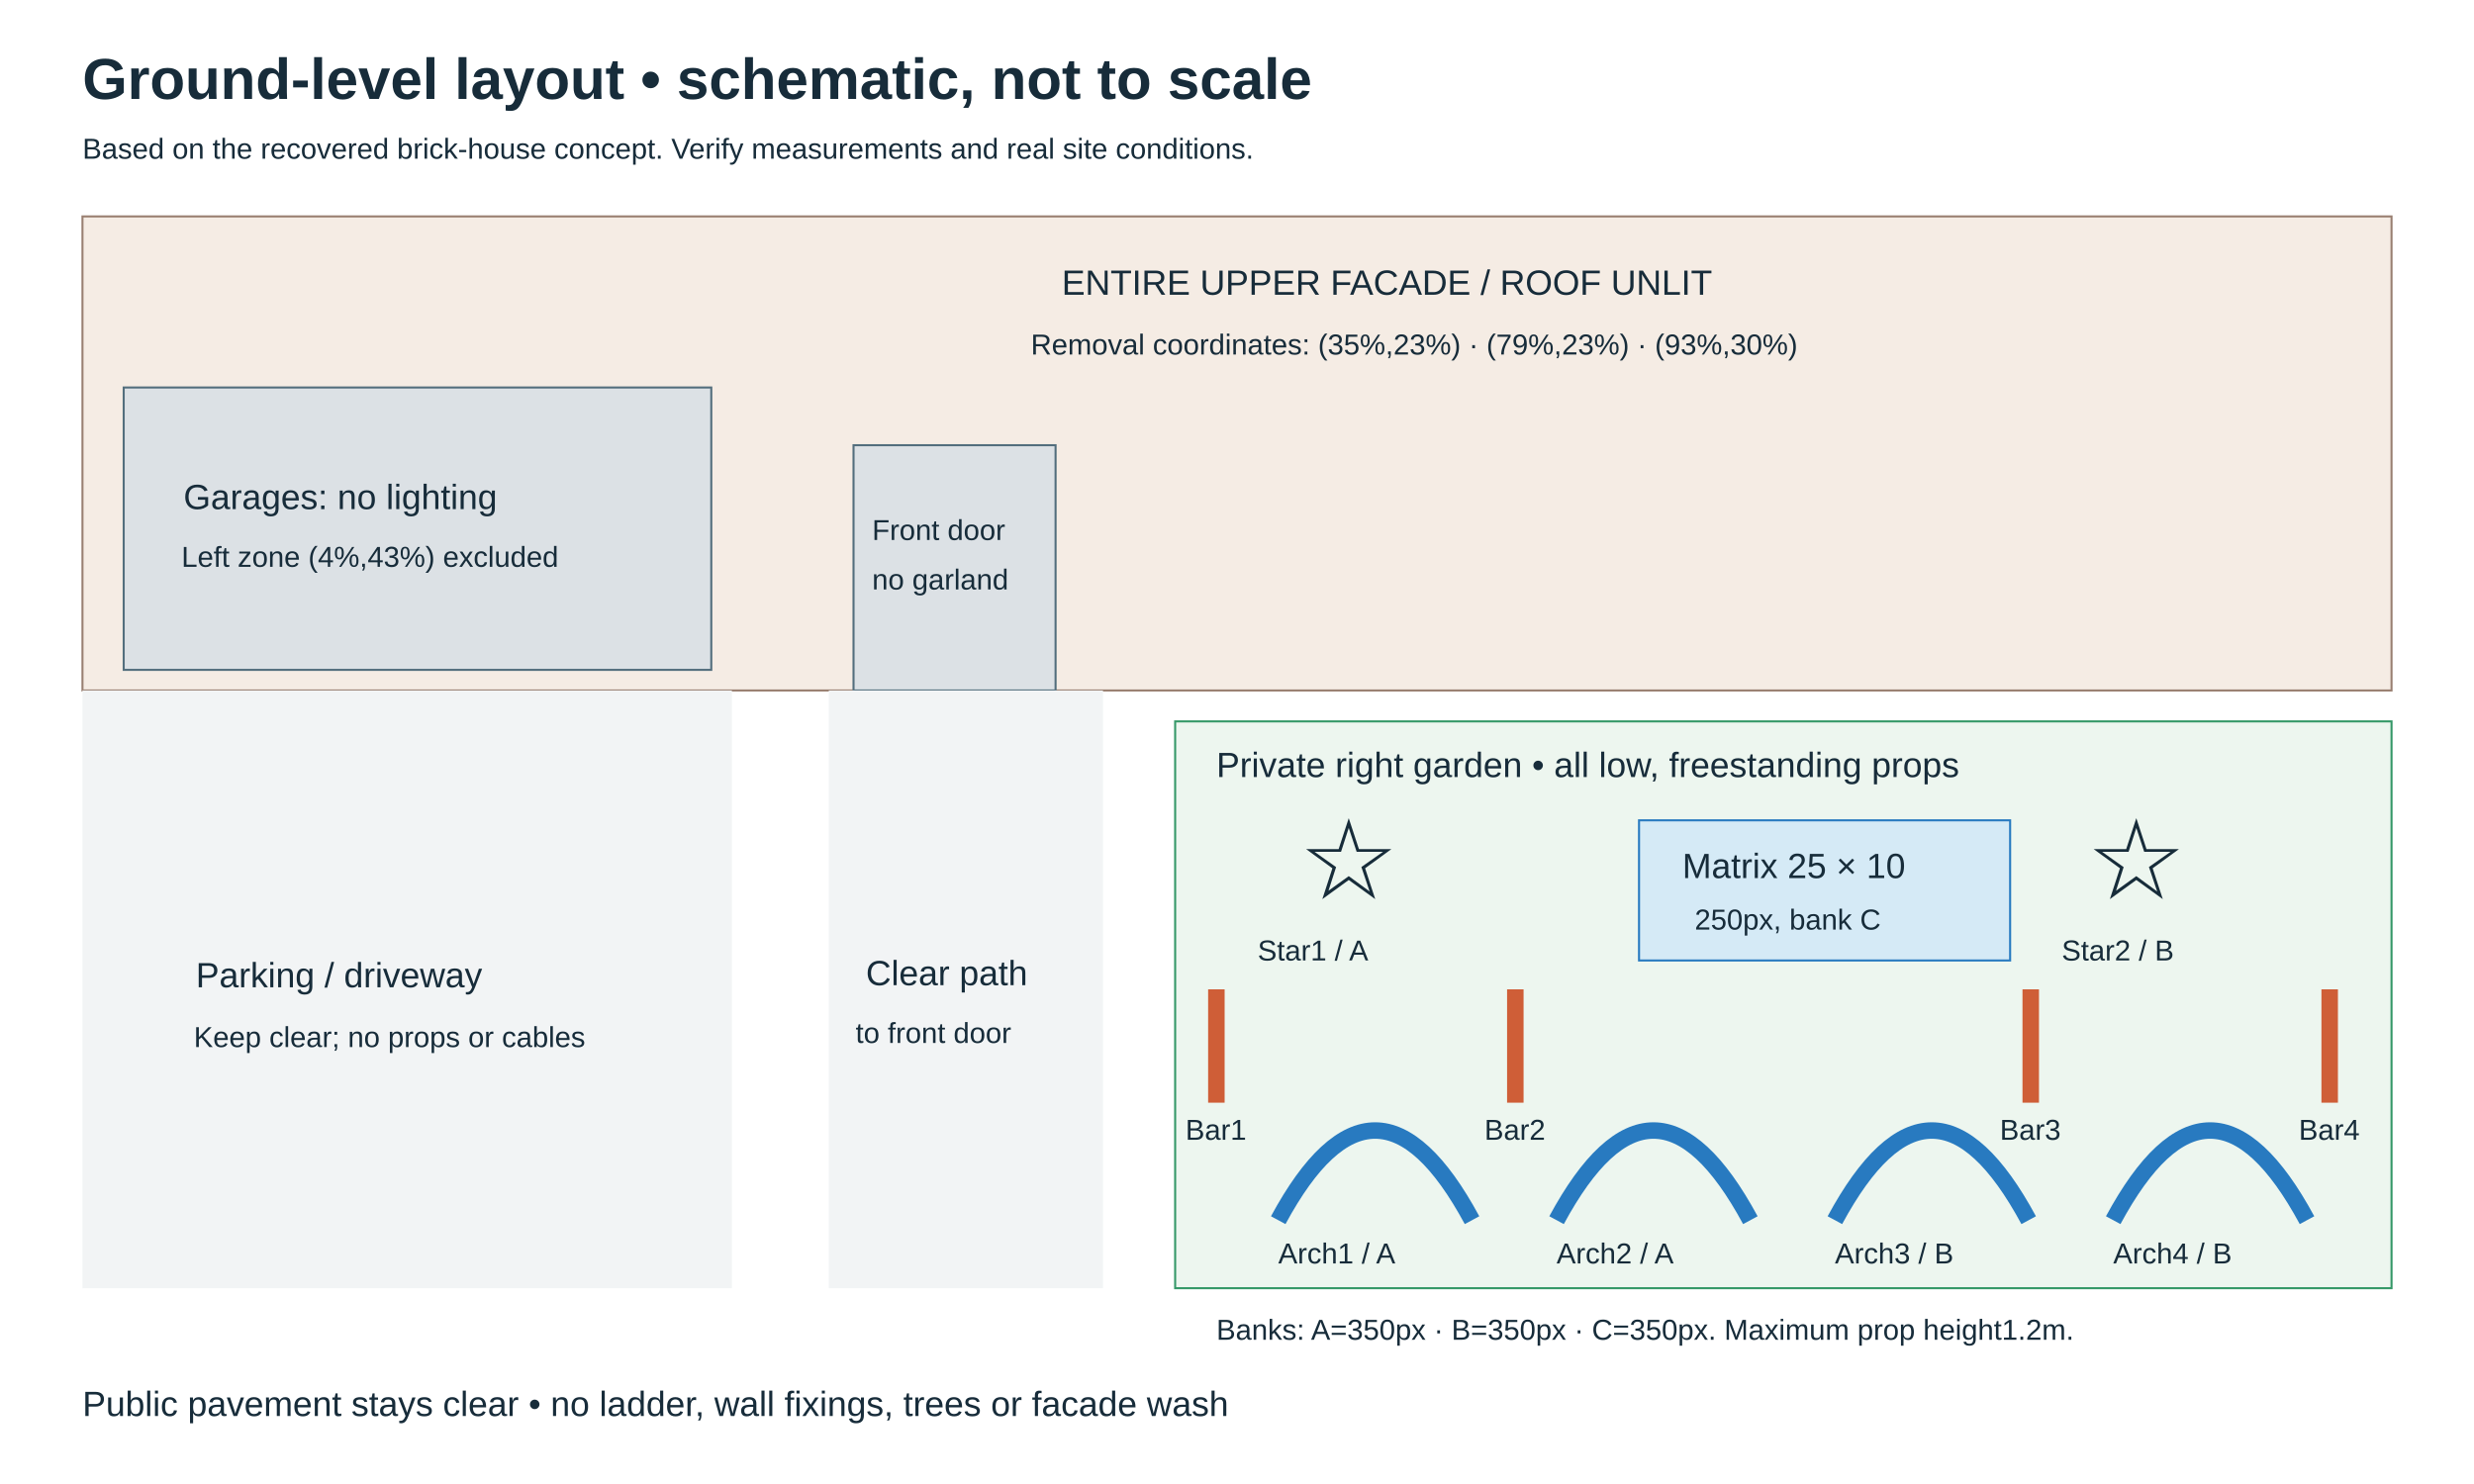
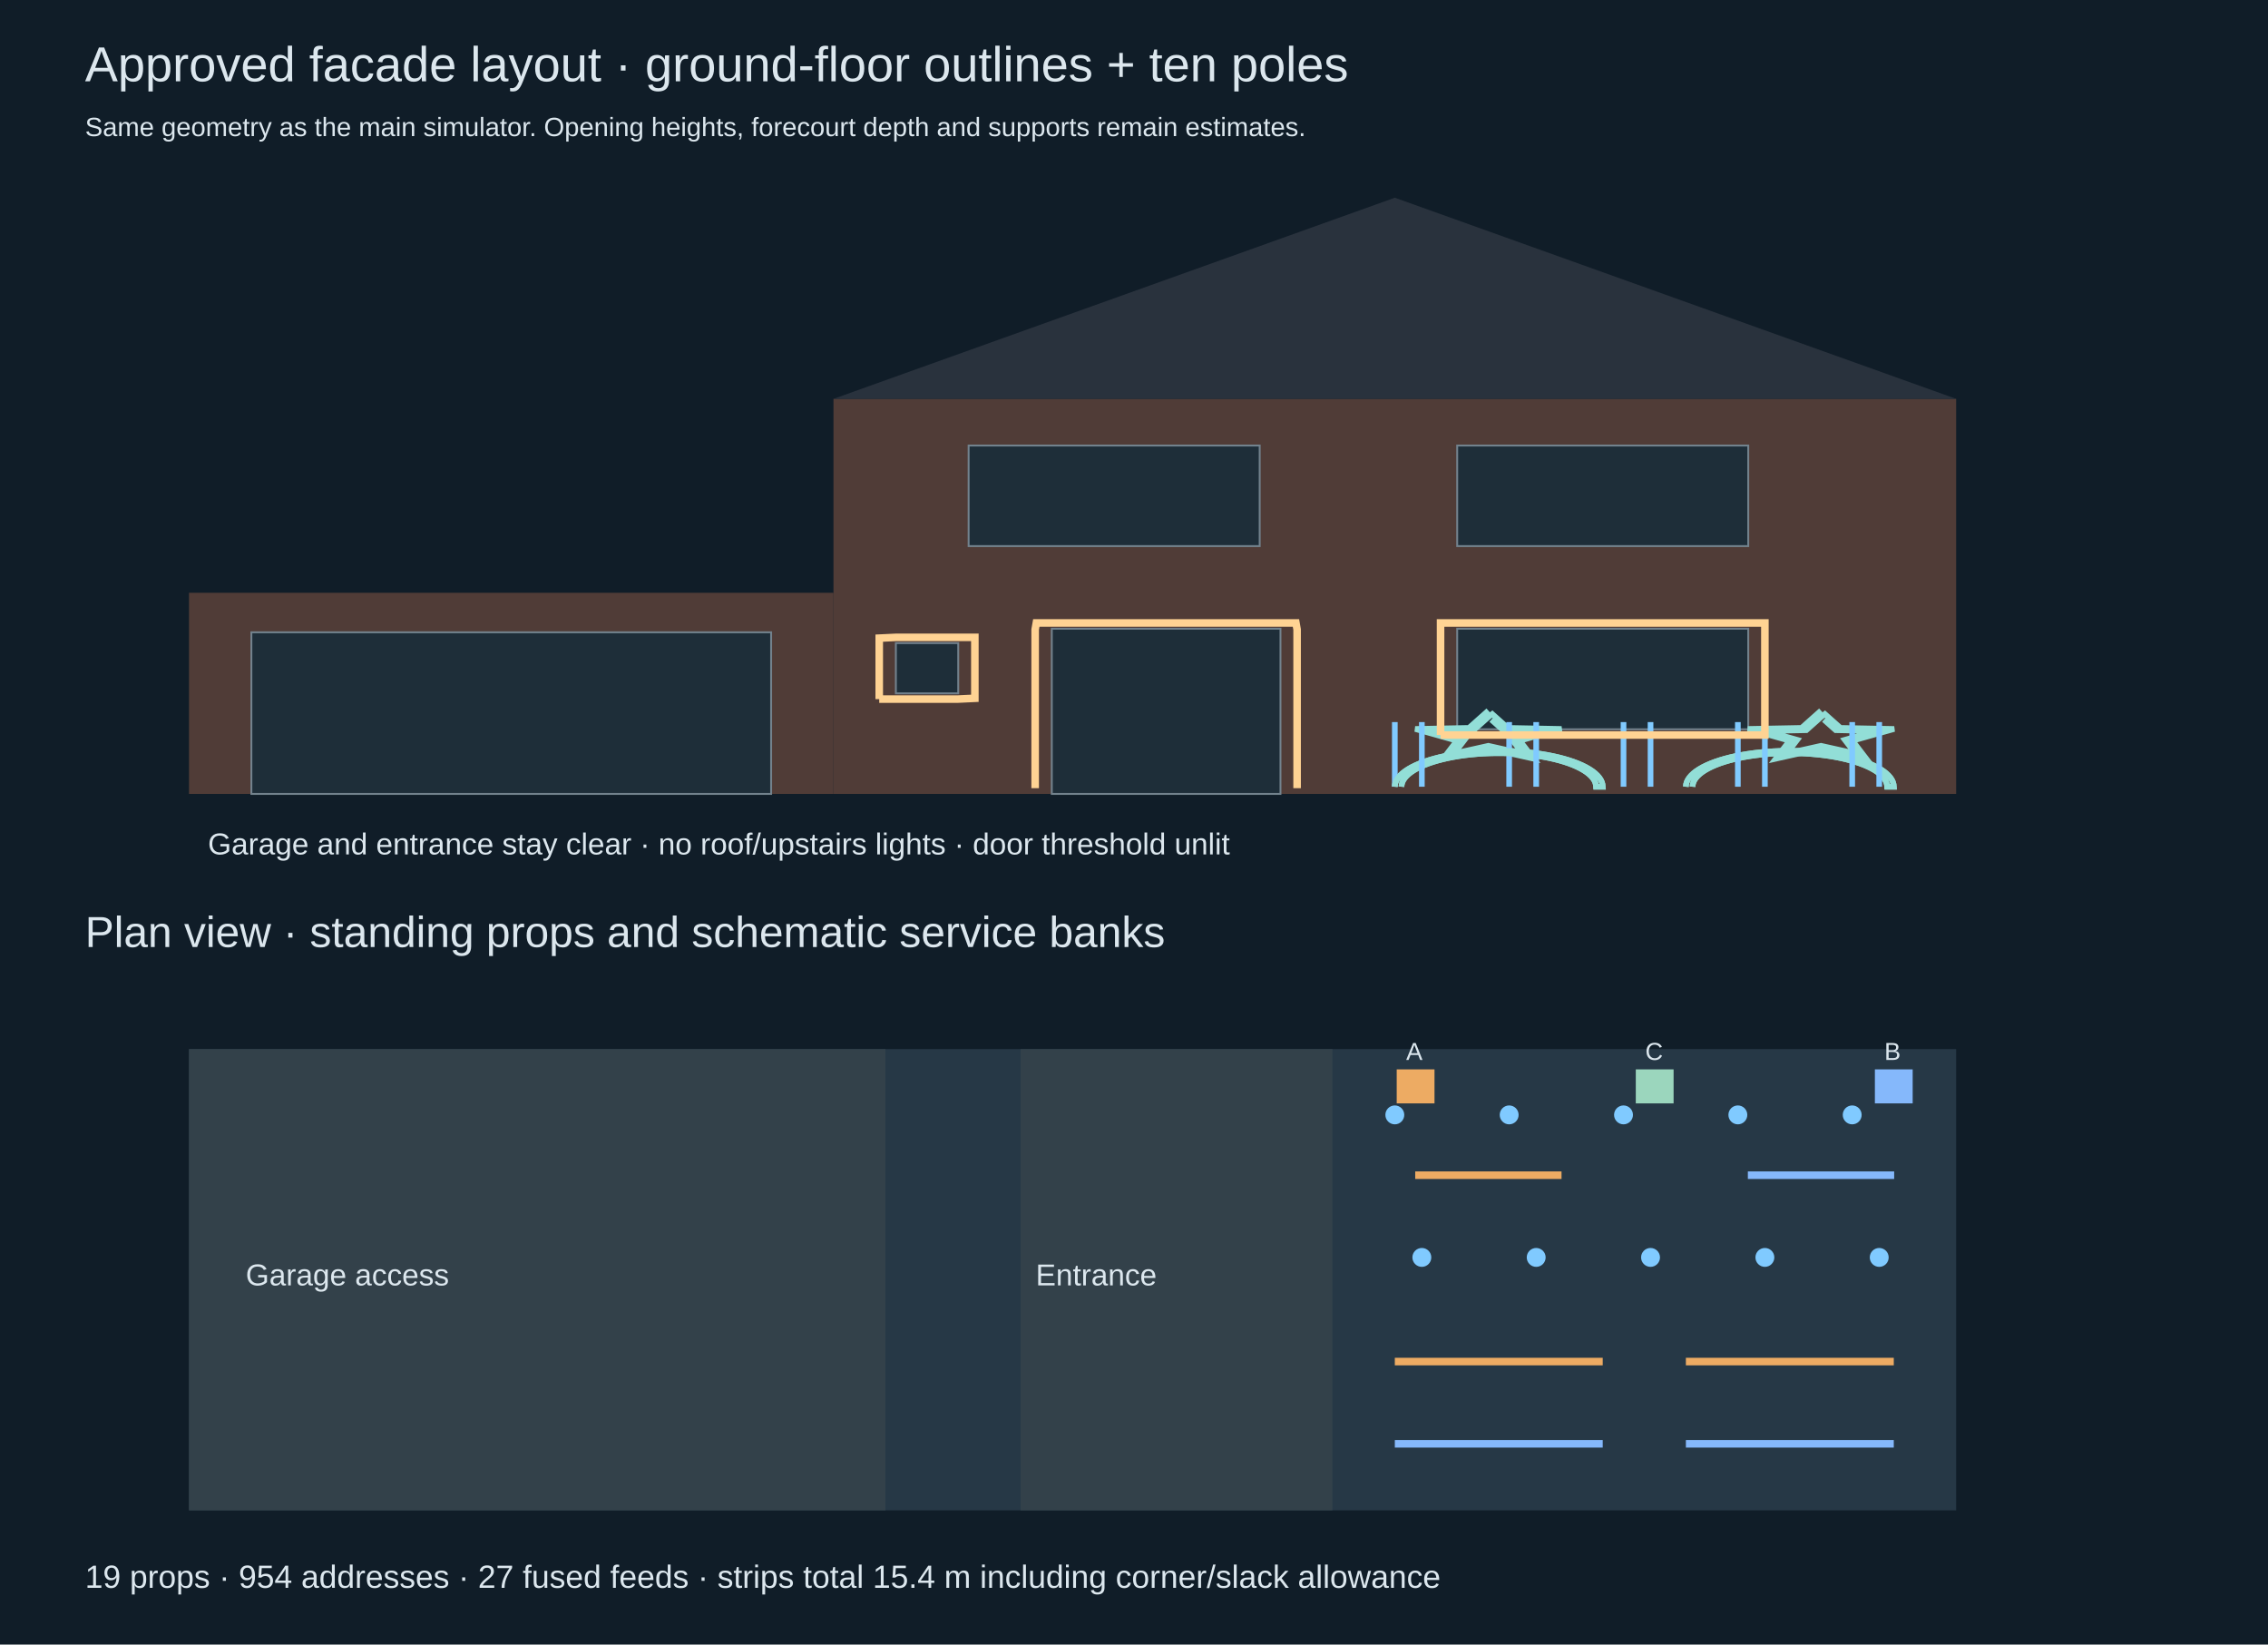
- <svg xmlns="http://www.w3.org/2000/svg" width="1200" height="720" viewBox="0 0 1200 720">
-   <style>text{font-family:Arial,sans-serif;fill:#172c3a} .title{font-size:28px;font-weight:bold} .label{font-size:17px} .small{font-size:14px} .box{fill:#f0f5f7;stroke:#536e7d;stroke-width:2} .dc{stroke:#d45435;stroke-width:3;fill:none} .net{stroke:#287ac0;stroke-width:3;fill:none} .ground{stroke:#359868;stroke-width:3;fill:none}</style>
-   <rect width="1200" height="720" fill="white" />
-   <text x="40" y="48" class="title">Ground-level layout • schematic, not to scale</text>
-   <text x="40" y="77" class="small">Based on the recovered brick-house concept. Verify measurements and real site conditions.</text>
-   <rect x="40" y="105" width="1120" height="230" fill="#f5ece4" stroke="#997f71" />
-   <text x="515" y="143" class="label">ENTIRE UPPER FACADE / ROOF UNLIT</text>
-   <text x="500" y="172" class="small">Removal coordinates: (35%,23%) · (79%,23%) · (93%,30%)</text>
-   <rect x="60" y="188" width="285" height="137" fill="#dce1e5" stroke="#536e7d" />
-   <text x="89" y="247" class="label">Garages: no lighting</text>
-   <text x="88" y="275" class="small">Left zone (4%,43%) excluded</text>
-   <rect x="414" y="216" width="98" height="119" fill="#dce1e5" stroke="#536e7d" />
-   <text x="423" y="262" class="small">Front door</text>
-   <text x="423" y="286" class="small">no garland</text>
-   <rect x="40" y="335" width="315" height="290" fill="#f2f4f5" />
-   <text x="95" y="479" class="label">Parking / driveway</text>
-   <text x="94" y="508" class="small">Keep clear; no props or cables</text>
-   <rect x="402" y="335" width="133" height="290" fill="#f2f4f5" />
-   <text x="420" y="478" class="label">Clear path</text>
-   <text x="415" y="506" class="small">to front door</text>
-   <rect x="570" y="350" width="590" height="275" fill="#edf6ef" stroke="#359868" />
-   <text x="590" y="377" class="label">Private right garden • all low, freestanding props</text>
-   <rect x="795" y="398" width="180" height="68" fill="#d5eaf6" stroke="#287ac0" />
-   <text x="816" y="426" class="label">Matrix 25 × 10</text>
-   <text x="822" y="451" class="small">250px, bank C</text>
-   <text x="630" y="436" font-size="54" fill="#dc9c24">☆</text>
-   <text x="1012" y="436" font-size="54" fill="#dc9c24">☆</text>
-   <text x="610" y="466" class="small">Star1 / A</text>
-   <text x="1000" y="466" class="small">Star2 / B</text>
-   <path d="M620 592 Q667 505 714 592" fill="none" stroke="#287ac0" stroke-width="8" />
-   <text x="620" y="613" class="small">Arch1 / A</text>
-   <path d="M755 592 Q802 505 849 592" fill="none" stroke="#287ac0" stroke-width="8" />
-   <text x="755" y="613" class="small">Arch2 / A</text>
-   <path d="M890 592 Q937 505 984 592" fill="none" stroke="#287ac0" stroke-width="8" />
-   <text x="890" y="613" class="small">Arch3 / B</text>
-   <path d="M1025 592 Q1072 505 1119 592" fill="none" stroke="#287ac0" stroke-width="8" />
-   <text x="1025" y="613" class="small">Arch4 / B</text>
-   <path d="M590 535 L590 480" stroke="#cf5e37" stroke-width="8" />
-   <text x="575" y="553" class="small">Bar1</text>
-   <path d="M735 535 L735 480" stroke="#cf5e37" stroke-width="8" />
-   <text x="720" y="553" class="small">Bar2</text>
-   <path d="M985 535 L985 480" stroke="#cf5e37" stroke-width="8" />
-   <text x="970" y="553" class="small">Bar3</text>
-   <path d="M1130 535 L1130 480" stroke="#cf5e37" stroke-width="8" />
-   <text x="1115" y="553" class="small">Bar4</text>
-   <text x="590" y="650" class="small">Banks: A=350px · B=350px · C=350px. Maximum prop height1.2m.</text>
-   <text x="40" y="687" class="label">Public pavement stays clear • no ladder, wall fixings, trees or facade wash</text>
+ <svg xmlns="http://www.w3.org/2000/svg" width="1200" height="870" viewBox="0 0 1200 870">
+   <style>text{font-family:Arial,sans-serif;fill:#dce7ee} .box{fill:#172a38;stroke:#668092;stroke-width:1.5}</style>
+   <rect width="1200" height="870" fill="#101d28" />
+   <text x="45" y="43" font-size="26">Approved facade layout · ground-floor outlines + ten poles</text>
+   <text x="45" y="72" font-size="14">Same geometry as the main simulator. Opening heights, forecourt depth and supports remain estimates.</text>
+   <rect x="100" y="313.6" width="341" height="106.4" fill="#503c37" />
+   <rect x="441" y="211" width="594" height="209" fill="#503c37" />
+   <path d="M441 211 L738 104.6 L1035 211" fill="#29323d" />
+   <rect x="133" y="334.5" width="275" height="85.5" fill="#1e2e39" stroke="#72828d" />
+   <rect x="556.5" y="332.6" width="121" height="87.4" fill="#1e2e39" stroke="#72828d" />
+   <rect x="512.5" y="235.7" width="154" height="53.2" fill="#1e2e39" stroke="#72828d" />
+   <rect x="771" y="235.7" width="154" height="53.2" fill="#1e2e39" stroke="#72828d" />
+   <rect x="771" y="332.6" width="154" height="53.2" fill="#1e2e39" stroke="#72828d" />
+   <rect x="474" y="340.2" width="33" height="26.6" fill="#1e2e39" stroke="#72828d" />
+   <polyline points="738,416.2 738.113,414.983 738.452,413.77 739.014,412.568 739.799,411.381 740.802,410.213 742.02,409.07 743.447,407.956 745.077,406.876 746.905,405.835 748.922,404.836 751.12,403.884 753.491,402.982 756.023,402.135 758.708,401.345 761.534,400.617 764.488,399.952 767.56,399.355 770.737,398.826 774.005,398.369 777.351,397.985 780.761,397.676 784.222,397.444 787.719,397.288 791.237,397.21 794.763,397.21 798.281,397.288 801.778,397.444 805.239,397.676 808.649,397.985 811.995,398.369 815.263,398.826 818.44,399.355 821.512,399.952 824.466,400.617 827.292,401.345 829.977,402.135 832.509,402.982 834.88,403.884 837.078,404.836 839.095,405.835 840.923,406.876 842.553,407.956 843.98,409.07 845.198,410.213 846.201,411.381 846.986,412.568 847.548,413.77 847.887,414.983 848,416.2 844.48,416.2 844.374,415.061 844.057,413.926 843.531,412.8 842.796,411.689 841.857,410.596 840.718,409.526 839.382,408.484 837.855,407.473 836.145,406.498 834.257,405.563 832.199,404.672 829.981,403.828 827.61,403.035 825.097,402.296 822.453,401.614 819.687,400.992 816.811,400.433 813.838,399.938 810.779,399.51 807.647,399.151 804.455,398.862 801.216,398.644 797.943,398.498 794.65,398.425 791.35,398.425 788.057,398.498 784.784,398.644 781.545,398.862 778.353,399.151 775.221,399.51 772.162,399.938 769.189,400.433 766.313,400.992 763.547,401.614 760.903,402.296 758.39,403.035 756.019,403.828 753.801,404.672 751.743,405.563 749.855,406.498 748.145,407.473 746.618,408.484 745.282,409.526 744.143,410.596 743.204,411.689 742.469,412.8 741.943,413.926 741.626,415.061 741.52,416.2" stroke="#92ded7" stroke-width="3" fill="none" />
+   <polyline points="892,416.2 892.113,414.983 892.452,413.77 893.014,412.568 893.799,411.381 894.802,410.213 896.02,409.07 897.447,407.956 899.077,406.876 900.905,405.835 902.922,404.836 905.12,403.884 907.491,402.982 910.023,402.135 912.708,401.345 915.534,400.617 918.488,399.952 921.56,399.355 924.737,398.826 928.005,398.369 931.351,397.985 934.761,397.676 938.222,397.444 941.719,397.288 945.237,397.21 948.763,397.21 952.281,397.288 955.778,397.444 959.239,397.676 962.649,397.985 965.995,398.369 969.263,398.826 972.44,399.355 975.512,399.952 978.466,400.617 981.292,401.345 983.977,402.135 986.509,402.982 988.88,403.884 991.078,404.836 993.095,405.835 994.923,406.876 996.553,407.956 997.98,409.07 999.198,410.213 1000.201,411.381 1000.986,412.568 1001.548,413.77 1001.887,414.983 1002,416.2 998.48,416.2 998.374,415.061 998.057,413.926 997.531,412.8 996.796,411.689 995.857,410.596 994.718,409.526 993.382,408.484 991.855,407.473 990.145,406.498 988.257,405.563 986.199,404.672 983.981,403.828 981.61,403.035 979.097,402.296 976.453,401.614 973.687,400.992 970.811,400.433 967.838,399.938 964.779,399.51 961.647,399.151 958.455,398.862 955.216,398.644 951.943,398.498 948.65,398.425 945.35,398.425 942.057,398.498 938.784,398.644 935.545,398.862 932.353,399.151 929.221,399.51 926.162,399.938 923.189,400.433 920.313,400.992 917.547,401.614 914.903,402.296 912.39,403.035 910.019,403.828 907.801,404.672 905.743,405.563 903.855,406.498 902.145,407.473 900.618,408.484 899.282,409.526 898.143,410.596 897.204,411.689 896.469,412.8 895.943,413.926 895.626,415.061 895.52,416.2" stroke="#92ded7" stroke-width="3" fill="none" />
+   <polyline points="787.5,375.92 785.443,377.754 783.385,379.588 781.328,381.421 779.271,383.255 777.213,385.089 771.529,385.198 765.845,385.307 760.16,385.417 754.476,385.526 748.792,385.635 753.205,386.878 757.617,388.12 762.03,389.363 766.443,390.606 770.856,391.848 769.4,393.75 767.944,395.651 766.489,397.552 765.033,399.453 763.577,401.355 768.362,400.289 773.146,399.223 777.931,398.157 782.715,397.092 787.5,396.026 792.285,397.092 797.069,398.157 801.854,399.223 806.638,400.289 811.423,401.355 809.967,399.453 808.511,397.552 807.056,395.651 805.6,393.75 804.144,391.848 808.557,390.606 812.97,389.363 817.383,388.12 821.795,386.878 826.208,385.635 820.524,385.526 814.84,385.417 809.155,385.307 803.471,385.198 797.787,385.089 795.729,383.255 793.672,381.421 791.615,379.588 789.557,377.754 787.5,379.34 785.943,380.728 784.386,382.115 782.829,383.503 781.272,384.891 779.715,386.279 775.414,386.361 771.112,386.444 766.811,386.527 762.509,386.609 758.207,386.692 761.547,387.632 764.886,388.573 768.226,389.513 771.565,390.453 774.904,391.394 773.803,392.833 772.701,394.271 771.599,395.71 770.498,397.149 769.396,398.588 773.017,397.781 776.638,396.975 780.258,396.168 783.879,395.362 787.5,394.555 791.121,395.362 794.742,396.168 798.362,396.975 801.983,397.781 805.604,398.588 804.502,397.149 803.401,395.71 802.299,394.271 801.197,392.833 800.096,391.394 803.435,390.453 806.774,389.513 810.114,388.573 813.453,387.632 816.793,386.692 812.491,386.609 808.189,386.527 803.888,386.444 799.586,386.361 795.285,386.279 793.728,384.891 792.171,383.503 790.614,382.115 789.057,380.728" stroke="#92ded7" stroke-width="3" fill="none" />
+   <polyline points="738,416.2 738,414.4 738,412.6 738,410.8 738,409 738,407.2 738,405.4 738,403.6 738,401.8 738,400 738,398.2 738,396.4 738,394.6 738,392.8 738,391 738,389.2 738,387.4 738,385.6 738,383.8 738,382" stroke="#80caff" stroke-width="3" fill="none" />
+   <polyline points="798.5,416.2 798.5,414.4 798.5,412.6 798.5,410.8 798.5,409 798.5,407.2 798.5,405.4 798.5,403.6 798.5,401.8 798.5,400 798.5,398.2 798.5,396.4 798.5,394.6 798.5,392.8 798.5,391 798.5,389.2 798.5,387.4 798.5,385.6 798.5,383.8 798.5,382" stroke="#80caff" stroke-width="3" fill="none" />
+   <polyline points="465.2,369.84 465.2,366.257 465.2,362.674 465.2,359.091 465.2,355.509 465.2,351.926 465.2,348.343 465.2,344.76 465.2,341.177 465.2,337.594 474.314,337.16 484.686,337.16 495.057,337.16 505.429,337.16 515.8,337.16 515.8,340.743 515.8,344.326 515.8,347.909 515.8,351.491 515.8,355.074 515.8,358.657 515.8,362.24 515.8,365.823 515.8,369.406 506.686,369.84 496.314,369.84 485.943,369.84 475.571,369.84 465.2,369.84" stroke="#ffd393" stroke-width="4" fill="none" />
+   <polyline points="738,416.2 738.113,414.983 738.452,413.77 739.014,412.568 739.799,411.381 740.802,410.213 742.02,409.07 743.447,407.956 745.077,406.876 746.905,405.835 748.922,404.836 751.12,403.884 753.491,402.982 756.023,402.135 758.708,401.345 761.534,400.617 764.488,399.952 767.56,399.355 770.737,398.826 774.005,398.369 777.351,397.985 780.761,397.676 784.222,397.444 787.719,397.288 791.237,397.21 794.763,397.21 798.281,397.288 801.778,397.444 805.239,397.676 808.649,397.985 811.995,398.369 815.263,398.826 818.44,399.355 821.512,399.952 824.466,400.617 827.292,401.345 829.977,402.135 832.509,402.982 834.88,403.884 837.078,404.836 839.095,405.835 840.923,406.876 842.553,407.956 843.98,409.07 845.198,410.213 846.201,411.381 846.986,412.568 847.548,413.77 847.887,414.983 848,416.2 844.48,416.2 844.374,415.061 844.057,413.926 843.531,412.8 842.796,411.689 841.857,410.596 840.718,409.526 839.382,408.484 837.855,407.473 836.145,406.498 834.257,405.563 832.199,404.672 829.981,403.828 827.61,403.035 825.097,402.296 822.453,401.614 819.687,400.992 816.811,400.433 813.838,399.938 810.779,399.51 807.647,399.151 804.455,398.862 801.216,398.644 797.943,398.498 794.65,398.425 791.35,398.425 788.057,398.498 784.784,398.644 781.545,398.862 778.353,399.151 775.221,399.51 772.162,399.938 769.189,400.433 766.313,400.992 763.547,401.614 760.903,402.296 758.39,403.035 756.019,403.828 753.801,404.672 751.743,405.563 749.855,406.498 748.145,407.473 746.618,408.484 745.282,409.526 744.143,410.596 743.204,411.689 742.469,412.8 741.943,413.926 741.626,415.061 741.52,416.2" stroke="#92ded7" stroke-width="3" fill="none" />
+   <polyline points="892,416.2 892.113,414.983 892.452,413.77 893.014,412.568 893.799,411.381 894.802,410.213 896.02,409.07 897.447,407.956 899.077,406.876 900.905,405.835 902.922,404.836 905.12,403.884 907.491,402.982 910.023,402.135 912.708,401.345 915.534,400.617 918.488,399.952 921.56,399.355 924.737,398.826 928.005,398.369 931.351,397.985 934.761,397.676 938.222,397.444 941.719,397.288 945.237,397.21 948.763,397.21 952.281,397.288 955.778,397.444 959.239,397.676 962.649,397.985 965.995,398.369 969.263,398.826 972.44,399.355 975.512,399.952 978.466,400.617 981.292,401.345 983.977,402.135 986.509,402.982 988.88,403.884 991.078,404.836 993.095,405.835 994.923,406.876 996.553,407.956 997.98,409.07 999.198,410.213 1000.201,411.381 1000.986,412.568 1001.548,413.77 1001.887,414.983 1002,416.2 998.48,416.2 998.374,415.061 998.057,413.926 997.531,412.8 996.796,411.689 995.857,410.596 994.718,409.526 993.382,408.484 991.855,407.473 990.145,406.498 988.257,405.563 986.199,404.672 983.981,403.828 981.61,403.035 979.097,402.296 976.453,401.614 973.687,400.992 970.811,400.433 967.838,399.938 964.779,399.51 961.647,399.151 958.455,398.862 955.216,398.644 951.943,398.498 948.65,398.425 945.35,398.425 942.057,398.498 938.784,398.644 935.545,398.862 932.353,399.151 929.221,399.51 926.162,399.938 923.189,400.433 920.313,400.992 917.547,401.614 914.903,402.296 912.39,403.035 910.019,403.828 907.801,404.672 905.743,405.563 903.855,406.498 902.145,407.473 900.618,408.484 899.282,409.526 898.143,410.596 897.204,411.689 896.469,412.8 895.943,413.926 895.626,415.061 895.52,416.2" stroke="#92ded7" stroke-width="3" fill="none" />
+   <polyline points="963.5,375.92 961.443,377.754 959.385,379.588 957.328,381.421 955.271,383.255 953.213,385.089 947.529,385.198 941.845,385.307 936.16,385.417 930.476,385.526 924.792,385.635 929.205,386.878 933.617,388.12 938.03,389.363 942.443,390.606 946.856,391.848 945.4,393.75 943.944,395.651 942.489,397.552 941.033,399.453 939.577,401.355 944.362,400.289 949.146,399.223 953.931,398.157 958.715,397.092 963.5,396.026 968.285,397.092 973.069,398.157 977.854,399.223 982.638,400.289 987.423,401.355 985.967,399.453 984.511,397.552 983.056,395.651 981.6,393.75 980.144,391.848 984.557,390.606 988.97,389.363 993.383,388.12 997.795,386.878 1002.208,385.635 996.524,385.526 990.84,385.417 985.155,385.307 979.471,385.198 973.787,385.089 971.729,383.255 969.672,381.421 967.615,379.588 965.557,377.754 963.5,379.34 961.943,380.728 960.386,382.115 958.829,383.503 957.272,384.891 955.715,386.279 951.414,386.361 947.112,386.444 942.811,386.527 938.509,386.609 934.207,386.692 937.547,387.632 940.886,388.573 944.226,389.513 947.565,390.453 950.904,391.394 949.803,392.833 948.701,394.271 947.599,395.71 946.498,397.149 945.396,398.588 949.017,397.781 952.638,396.975 956.258,396.168 959.879,395.362 963.5,394.555 967.121,395.362 970.742,396.168 974.362,396.975 977.983,397.781 981.604,398.588 980.502,397.149 979.401,395.71 978.299,394.271 977.197,392.833 976.096,391.394 979.435,390.453 982.774,389.513 986.114,388.573 989.453,387.632 992.793,386.692 988.491,386.609 984.189,386.527 979.888,386.444 975.586,386.361 971.285,386.279 969.728,384.891 968.171,383.503 966.614,382.115 965.057,380.728" stroke="#92ded7" stroke-width="3" fill="none" />
+   <polyline points="859,416.2 859,414.4 859,412.6 859,410.8 859,409 859,407.2 859,405.4 859,403.6 859,401.8 859,400 859,398.2 859,396.4 859,394.6 859,392.8 859,391 859,389.2 859,387.4 859,385.6 859,383.8 859,382" stroke="#80caff" stroke-width="3" fill="none" />
+   <polyline points="919.5,416.2 919.5,414.4 919.5,412.6 919.5,410.8 919.5,409 919.5,407.2 919.5,405.4 919.5,403.6 919.5,401.8 919.5,400 919.5,398.2 919.5,396.4 919.5,394.6 919.5,392.8 919.5,391 919.5,389.2 919.5,387.4 919.5,385.6 919.5,383.8 919.5,382" stroke="#80caff" stroke-width="3" fill="none" />
+   <polyline points="980,416.2 980,414.4 980,412.6 980,410.8 980,409 980,407.2 980,405.4 980,403.6 980,401.8 980,400 980,398.2 980,396.4 980,394.6 980,392.8 980,391 980,389.2 980,387.4 980,385.6 980,383.8 980,382" stroke="#80caff" stroke-width="3" fill="none" />
+   <polyline points="752.3,416.2 752.3,414.4 752.3,412.6 752.3,410.8 752.3,409 752.3,407.2 752.3,405.4 752.3,403.6 752.3,401.8 752.3,400 752.3,398.2 752.3,396.4 752.3,394.6 752.3,392.8 752.3,391 752.3,389.2 752.3,387.4 752.3,385.6 752.3,383.8 752.3,382" stroke="#80caff" stroke-width="3" fill="none" />
+   <polyline points="812.8,416.2 812.8,414.4 812.8,412.6 812.8,410.8 812.8,409 812.8,407.2 812.8,405.4 812.8,403.6 812.8,401.8 812.8,400 812.8,398.2 812.8,396.4 812.8,394.6 812.8,392.8 812.8,391 812.8,389.2 812.8,387.4 812.8,385.6 812.8,383.8 812.8,382" stroke="#80caff" stroke-width="3" fill="none" />
+   <polyline points="873.3,416.2 873.3,414.4 873.3,412.6 873.3,410.8 873.3,409 873.3,407.2 873.3,405.4 873.3,403.6 873.3,401.8 873.3,400 873.3,398.2 873.3,396.4 873.3,394.6 873.3,392.8 873.3,391 873.3,389.2 873.3,387.4 873.3,385.6 873.3,383.8 873.3,382" stroke="#80caff" stroke-width="3" fill="none" />
+   <polyline points="933.8,416.2 933.8,414.4 933.8,412.6 933.8,410.8 933.8,409 933.8,407.2 933.8,405.4 933.8,403.6 933.8,401.8 933.8,400 933.8,398.2 933.8,396.4 933.8,394.6 933.8,392.8 933.8,391 933.8,389.2 933.8,387.4 933.8,385.6 933.8,383.8 933.8,382" stroke="#80caff" stroke-width="3" fill="none" />
+   <polyline points="994.3,416.2 994.3,414.4 994.3,412.6 994.3,410.8 994.3,409 994.3,407.2 994.3,405.4 994.3,403.6 994.3,401.8 994.3,400 994.3,398.2 994.3,396.4 994.3,394.6 994.3,392.8 994.3,391 994.3,389.2 994.3,387.4 994.3,385.6 994.3,383.8 994.3,382" stroke="#80caff" stroke-width="3" fill="none" />
+   <polyline points="762.2,388.84 762.2,385.135 762.2,381.43 762.2,377.725 762.2,374.02 762.2,370.315 762.2,366.61 762.2,362.905 762.2,359.2 762.2,355.495 762.2,351.79 762.2,348.085 762.2,344.38 762.2,340.675 762.2,336.97 762.2,333.265 762.2,329.56 772.925,329.56 783.65,329.56 794.375,329.56 805.1,329.56 815.825,329.56 826.55,329.56 837.275,329.56 848,329.56 858.725,329.56 869.45,329.56 880.175,329.56 890.9,329.56 901.625,329.56 912.35,329.56 923.075,329.56 933.8,329.56 933.8,333.265 933.8,336.97 933.8,340.675 933.8,344.38 933.8,348.085 933.8,351.79 933.8,355.495 933.8,359.2 933.8,362.905 933.8,366.61 933.8,370.315 933.8,374.02 933.8,377.725 933.8,381.43 933.8,385.135 933.8,388.84 923.075,388.84 912.35,388.84 901.625,388.84 890.9,388.84 880.175,388.84 869.45,388.84 858.725,388.84 848,388.84 837.275,388.84 826.55,388.84 815.825,388.84 805.1,388.84 794.375,388.84 783.65,388.84 772.925,388.84 762.2,388.84" stroke="#ffd393" stroke-width="4" fill="none" />
+   <polyline points="547.7,416.96 547.7,413.31 547.7,409.659 547.7,406.009 547.7,402.358 547.7,398.708 547.7,395.057 547.7,391.407 547.7,387.756 547.7,384.106 547.7,380.455 547.7,376.805 547.7,373.154 547.7,369.504 547.7,365.853 547.7,362.203 547.7,358.552 547.7,354.902 547.7,351.251 547.7,347.601 547.7,343.95 547.7,340.3 547.7,336.649 547.7,332.999 548.313,329.56 558.88,329.56 569.448,329.56 580.015,329.56 590.582,329.56 601.149,329.56 611.716,329.56 622.284,329.56 632.851,329.56 643.418,329.56 653.985,329.56 664.552,329.56 675.12,329.56 685.687,329.56 686.3,332.999 686.3,336.649 686.3,340.3 686.3,343.95 686.3,347.601 686.3,351.251 686.3,354.902 686.3,358.552 686.3,362.203 686.3,365.853 686.3,369.504 686.3,373.154 686.3,376.805 686.3,380.455 686.3,384.106 686.3,387.756 686.3,391.407 686.3,395.057 686.3,398.708 686.3,402.358 686.3,406.009 686.3,409.659 686.3,413.31 686.3,416.96" stroke="#ffd393" stroke-width="4" fill="none" />
+   <text x="110" y="452" font-size="16">Garage and entrance stay clear · no roof/upstairs lights · door threshold unlit</text>
+   <text x="45" y="501" font-size="23">Plan view · standing props and schematic service banks</text>
+   <rect x="100" y="555" width="935" height="244" fill="#263846" />
+   <rect x="100" y="555" width="368.5" height="244" fill="#33414a" />
+   <rect x="540" y="555" width="165" height="244" fill="#33414a" />
+   <text x="130" y="680" font-size="16">Garage access</text>
+   <text x="548" y="680" font-size="16">Entrance</text>
+   <polyline points="738,720.3 738.113,720.3 738.452,720.3 739.014,720.3 739.799,720.3 740.802,720.3 742.02,720.3 743.447,720.3 745.077,720.3 746.905,720.3 748.922,720.3 751.12,720.3 753.491,720.3 756.023,720.3 758.708,720.3 761.534,720.3 764.488,720.3 767.56,720.3 770.737,720.3 774.005,720.3 777.351,720.3 780.761,720.3 784.222,720.3 787.719,720.3 791.237,720.3 794.763,720.3 798.281,720.3 801.778,720.3 805.239,720.3 808.649,720.3 811.995,720.3 815.263,720.3 818.44,720.3 821.512,720.3 824.466,720.3 827.292,720.3 829.977,720.3 832.509,720.3 834.88,720.3 837.078,720.3 839.095,720.3 840.923,720.3 842.553,720.3 843.98,720.3 845.198,720.3 846.201,720.3 846.986,720.3 847.548,720.3 847.887,720.3 848,720.3 844.48,720.3 844.374,720.3 844.057,720.3 843.531,720.3 842.796,720.3 841.857,720.3 840.718,720.3 839.382,720.3 837.855,720.3 836.145,720.3 834.257,720.3 832.199,720.3 829.981,720.3 827.61,720.3 825.097,720.3 822.453,720.3 819.687,720.3 816.811,720.3 813.838,720.3 810.779,720.3 807.647,720.3 804.455,720.3 801.216,720.3 797.943,720.3 794.65,720.3 791.35,720.3 788.057,720.3 784.784,720.3 781.545,720.3 778.353,720.3 775.221,720.3 772.162,720.3 769.189,720.3 766.313,720.3 763.547,720.3 760.903,720.3 758.39,720.3 756.019,720.3 753.801,720.3 751.743,720.3 749.855,720.3 748.145,720.3 746.618,720.3 745.282,720.3 744.143,720.3 743.204,720.3 742.469,720.3 741.943,720.3 741.626,720.3 741.52,720.3" stroke="#edab63" stroke-width="4" fill="none" />
+   <polyline points="892,720.3 892.113,720.3 892.452,720.3 893.014,720.3 893.799,720.3 894.802,720.3 896.02,720.3 897.447,720.3 899.077,720.3 900.905,720.3 902.922,720.3 905.12,720.3 907.491,720.3 910.023,720.3 912.708,720.3 915.534,720.3 918.488,720.3 921.56,720.3 924.737,720.3 928.005,720.3 931.351,720.3 934.761,720.3 938.222,720.3 941.719,720.3 945.237,720.3 948.763,720.3 952.281,720.3 955.778,720.3 959.239,720.3 962.649,720.3 965.995,720.3 969.263,720.3 972.44,720.3 975.512,720.3 978.466,720.3 981.292,720.3 983.977,720.3 986.509,720.3 988.88,720.3 991.078,720.3 993.095,720.3 994.923,720.3 996.553,720.3 997.98,720.3 999.198,720.3 1000.201,720.3 1000.986,720.3 1001.548,720.3 1001.887,720.3 1002,720.3 998.48,720.3 998.374,720.3 998.057,720.3 997.531,720.3 996.796,720.3 995.857,720.3 994.718,720.3 993.382,720.3 991.855,720.3 990.145,720.3 988.257,720.3 986.199,720.3 983.981,720.3 981.61,720.3 979.097,720.3 976.453,720.3 973.687,720.3 970.811,720.3 967.838,720.3 964.779,720.3 961.647,720.3 958.455,720.3 955.216,720.3 951.943,720.3 948.65,720.3 945.35,720.3 942.057,720.3 938.784,720.3 935.545,720.3 932.353,720.3 929.221,720.3 926.162,720.3 923.189,720.3 920.313,720.3 917.547,720.3 914.903,720.3 912.39,720.3 910.019,720.3 907.801,720.3 905.743,720.3 903.855,720.3 902.145,720.3 900.618,720.3 899.282,720.3 898.143,720.3 897.204,720.3 896.469,720.3 895.943,720.3 895.626,720.3 895.52,720.3" stroke="#edab63" stroke-width="4" fill="none" />
+   <polyline points="787.5,621.7 785.443,621.7 783.385,621.7 781.328,621.7 779.271,621.7 777.213,621.7 771.529,621.7 765.845,621.7 760.16,621.7 754.476,621.7 748.792,621.7 753.205,621.7 757.617,621.7 762.03,621.7 766.443,621.7 770.856,621.7 769.4,621.7 767.944,621.7 766.489,621.7 765.033,621.7 763.577,621.7 768.362,621.7 773.146,621.7 777.931,621.7 782.715,621.7 787.5,621.7 792.285,621.7 797.069,621.7 801.854,621.7 806.638,621.7 811.423,621.7 809.967,621.7 808.511,621.7 807.056,621.7 805.6,621.7 804.144,621.7 808.557,621.7 812.97,621.7 817.383,621.7 821.795,621.7 826.208,621.7 820.524,621.7 814.84,621.7 809.155,621.7 803.471,621.7 797.787,621.7 795.729,621.7 793.672,621.7 791.615,621.7 789.557,621.7 787.5,621.7 785.943,621.7 784.386,621.7 782.829,621.7 781.272,621.7 779.715,621.7 775.414,621.7 771.112,621.7 766.811,621.7 762.509,621.7 758.207,621.7 761.547,621.7 764.886,621.7 768.226,621.7 771.565,621.7 774.904,621.7 773.803,621.7 772.701,621.7 771.599,621.7 770.498,621.7 769.396,621.7 773.017,621.7 776.638,621.7 780.258,621.7 783.879,621.7 787.5,621.7 791.121,621.7 794.742,621.7 798.362,621.7 801.983,621.7 805.604,621.7 804.502,621.7 803.401,621.7 802.299,621.7 801.197,621.7 800.096,621.7 803.435,621.7 806.774,621.7 810.114,621.7 813.453,621.7 816.793,621.7 812.491,621.7 808.189,621.7 803.888,621.7 799.586,621.7 795.285,621.7 793.728,621.7 792.171,621.7 790.614,621.7 789.057,621.7" stroke="#edab63" stroke-width="4" fill="none" />
+   <polyline points="738,589.8 738,589.8 738,589.8 738,589.8 738,589.8 738,589.8 738,589.8 738,589.8 738,589.8 738,589.8 738,589.8 738,589.8 738,589.8 738,589.8 738,589.8 738,589.8 738,589.8 738,589.8 738,589.8 738,589.8" stroke="#edab63" stroke-width="4" fill="none" />
+   <circle cx="738" cy="589.8" r="5" fill="#80caff" />
+   <polyline points="798.5,589.8 798.5,589.8 798.5,589.8 798.5,589.8 798.5,589.8 798.5,589.8 798.5,589.8 798.5,589.8 798.5,589.8 798.5,589.8 798.5,589.8 798.5,589.8 798.5,589.8 798.5,589.8 798.5,589.8 798.5,589.8 798.5,589.8 798.5,589.8 798.5,589.8 798.5,589.8" stroke="#edab63" stroke-width="4" fill="none" />
+   <circle cx="798.5" cy="589.8" r="5" fill="#80caff" />
+   <polyline points="738,763.8 738.113,763.8 738.452,763.8 739.014,763.8 739.799,763.8 740.802,763.8 742.02,763.8 743.447,763.8 745.077,763.8 746.905,763.8 748.922,763.8 751.12,763.8 753.491,763.8 756.023,763.8 758.708,763.8 761.534,763.8 764.488,763.8 767.56,763.8 770.737,763.8 774.005,763.8 777.351,763.8 780.761,763.8 784.222,763.8 787.719,763.8 791.237,763.8 794.763,763.8 798.281,763.8 801.778,763.8 805.239,763.8 808.649,763.8 811.995,763.8 815.263,763.8 818.44,763.8 821.512,763.8 824.466,763.8 827.292,763.8 829.977,763.8 832.509,763.8 834.88,763.8 837.078,763.8 839.095,763.8 840.923,763.8 842.553,763.8 843.98,763.8 845.198,763.8 846.201,763.8 846.986,763.8 847.548,763.8 847.887,763.8 848,763.8 844.48,763.8 844.374,763.8 844.057,763.8 843.531,763.8 842.796,763.8 841.857,763.8 840.718,763.8 839.382,763.8 837.855,763.8 836.145,763.8 834.257,763.8 832.199,763.8 829.981,763.8 827.61,763.8 825.097,763.8 822.453,763.8 819.687,763.8 816.811,763.8 813.838,763.8 810.779,763.8 807.647,763.8 804.455,763.8 801.216,763.8 797.943,763.8 794.65,763.8 791.35,763.8 788.057,763.8 784.784,763.8 781.545,763.8 778.353,763.8 775.221,763.8 772.162,763.8 769.189,763.8 766.313,763.8 763.547,763.8 760.903,763.8 758.39,763.8 756.019,763.8 753.801,763.8 751.743,763.8 749.855,763.8 748.145,763.8 746.618,763.8 745.282,763.8 744.143,763.8 743.204,763.8 742.469,763.8 741.943,763.8 741.626,763.8 741.52,763.8" stroke="#85b8fb" stroke-width="4" fill="none" />
+   <polyline points="892,763.8 892.113,763.8 892.452,763.8 893.014,763.8 893.799,763.8 894.802,763.8 896.02,763.8 897.447,763.8 899.077,763.8 900.905,763.8 902.922,763.8 905.12,763.8 907.491,763.8 910.023,763.8 912.708,763.8 915.534,763.8 918.488,763.8 921.56,763.8 924.737,763.8 928.005,763.8 931.351,763.8 934.761,763.8 938.222,763.8 941.719,763.8 945.237,763.8 948.763,763.8 952.281,763.8 955.778,763.8 959.239,763.8 962.649,763.8 965.995,763.8 969.263,763.8 972.44,763.8 975.512,763.8 978.466,763.8 981.292,763.8 983.977,763.8 986.509,763.8 988.88,763.8 991.078,763.8 993.095,763.8 994.923,763.8 996.553,763.8 997.98,763.8 999.198,763.8 1000.201,763.8 1000.986,763.8 1001.548,763.8 1001.887,763.8 1002,763.8 998.48,763.8 998.374,763.8 998.057,763.8 997.531,763.8 996.796,763.8 995.857,763.8 994.718,763.8 993.382,763.8 991.855,763.8 990.145,763.8 988.257,763.8 986.199,763.8 983.981,763.8 981.61,763.8 979.097,763.8 976.453,763.8 973.687,763.8 970.811,763.8 967.838,763.8 964.779,763.8 961.647,763.8 958.455,763.8 955.216,763.8 951.943,763.8 948.65,763.8 945.35,763.8 942.057,763.8 938.784,763.8 935.545,763.8 932.353,763.8 929.221,763.8 926.162,763.8 923.189,763.8 920.313,763.8 917.547,763.8 914.903,763.8 912.39,763.8 910.019,763.8 907.801,763.8 905.743,763.8 903.855,763.8 902.145,763.8 900.618,763.8 899.282,763.8 898.143,763.8 897.204,763.8 896.469,763.8 895.943,763.8 895.626,763.8 895.52,763.8" stroke="#85b8fb" stroke-width="4" fill="none" />
+   <polyline points="963.5,621.7 961.443,621.7 959.385,621.7 957.328,621.7 955.271,621.7 953.213,621.7 947.529,621.7 941.845,621.7 936.16,621.7 930.476,621.7 924.792,621.7 929.205,621.7 933.617,621.7 938.03,621.7 942.443,621.7 946.856,621.7 945.4,621.7 943.944,621.7 942.489,621.7 941.033,621.7 939.577,621.7 944.362,621.7 949.146,621.7 953.931,621.7 958.715,621.7 963.5,621.7 968.285,621.7 973.069,621.7 977.854,621.7 982.638,621.7 987.423,621.7 985.967,621.7 984.511,621.7 983.056,621.7 981.6,621.7 980.144,621.7 984.557,621.7 988.97,621.7 993.383,621.7 997.795,621.7 1002.208,621.7 996.524,621.7 990.84,621.7 985.155,621.7 979.471,621.7 973.787,621.7 971.729,621.7 969.672,621.7 967.615,621.7 965.557,621.7 963.5,621.7 961.943,621.7 960.386,621.7 958.829,621.7 957.272,621.7 955.715,621.7 951.414,621.7 947.112,621.7 942.811,621.7 938.509,621.7 934.207,621.7 937.547,621.7 940.886,621.7 944.226,621.7 947.565,621.7 950.904,621.7 949.803,621.7 948.701,621.7 947.599,621.7 946.498,621.7 945.396,621.7 949.017,621.7 952.638,621.7 956.258,621.7 959.879,621.7 963.5,621.7 967.121,621.7 970.742,621.7 974.362,621.7 977.983,621.7 981.604,621.7 980.502,621.7 979.401,621.7 978.299,621.7 977.197,621.7 976.096,621.7 979.435,621.7 982.774,621.7 986.114,621.7 989.453,621.7 992.793,621.7 988.491,621.7 984.189,621.7 979.888,621.7 975.586,621.7 971.285,621.7 969.728,621.7 968.171,621.7 966.614,621.7 965.057,621.7" stroke="#85b8fb" stroke-width="4" fill="none" />
+   <polyline points="859,589.8 859,589.8 859,589.8 859,589.8 859,589.8 859,589.8 859,589.8 859,589.8 859,589.8 859,589.8 859,589.8 859,589.8 859,589.8 859,589.8 859,589.8 859,589.8 859,589.8 859,589.8 859,589.8 859,589.8" stroke="#85b8fb" stroke-width="4" fill="none" />
+   <circle cx="859" cy="589.8" r="5" fill="#80caff" />
+   <polyline points="919.5,589.8 919.5,589.8 919.5,589.8 919.5,589.8 919.5,589.8 919.5,589.8 919.5,589.8 919.5,589.8 919.5,589.8 919.5,589.8 919.5,589.8 919.5,589.8 919.5,589.8 919.5,589.8 919.5,589.8 919.5,589.8 919.5,589.8 919.5,589.8 919.5,589.8 919.5,589.8" stroke="#85b8fb" stroke-width="4" fill="none" />
+   <circle cx="919.5" cy="589.8" r="5" fill="#80caff" />
+   <polyline points="980,589.8 980,589.8 980,589.8 980,589.8 980,589.8 980,589.8 980,589.8 980,589.8 980,589.8 980,589.8 980,589.8 980,589.8 980,589.8 980,589.8 980,589.8 980,589.8 980,589.8 980,589.8 980,589.8 980,589.8" stroke="#9bd6bd" stroke-width="4" fill="none" />
+   <circle cx="980" cy="589.8" r="5" fill="#80caff" />
+   <polyline points="752.3,665.2 752.3,665.2 752.3,665.2 752.3,665.2 752.3,665.2 752.3,665.2 752.3,665.2 752.3,665.2 752.3,665.2 752.3,665.2 752.3,665.2 752.3,665.2 752.3,665.2 752.3,665.2 752.3,665.2 752.3,665.2 752.3,665.2 752.3,665.2 752.3,665.2 752.3,665.2" stroke="#9bd6bd" stroke-width="4" fill="none" />
+   <circle cx="752.3" cy="665.2" r="5" fill="#80caff" />
+   <polyline points="812.8,665.2 812.8,665.2 812.8,665.2 812.8,665.2 812.8,665.2 812.8,665.2 812.8,665.2 812.8,665.2 812.8,665.2 812.8,665.2 812.8,665.2 812.8,665.2 812.8,665.2 812.8,665.2 812.8,665.2 812.8,665.2 812.8,665.2 812.8,665.2 812.8,665.2 812.8,665.2" stroke="#9bd6bd" stroke-width="4" fill="none" />
+   <circle cx="812.8" cy="665.2" r="5" fill="#80caff" />
+   <polyline points="873.3,665.2 873.3,665.2 873.3,665.2 873.3,665.2 873.3,665.2 873.3,665.2 873.3,665.2 873.3,665.2 873.3,665.2 873.3,665.2 873.3,665.2 873.3,665.2 873.3,665.2 873.3,665.2 873.3,665.2 873.3,665.2 873.3,665.2 873.3,665.2 873.3,665.2 873.3,665.2" stroke="#9bd6bd" stroke-width="4" fill="none" />
+   <circle cx="873.3" cy="665.2" r="5" fill="#80caff" />
+   <polyline points="933.8,665.2 933.8,665.2 933.8,665.2 933.8,665.2 933.8,665.2 933.8,665.2 933.8,665.2 933.8,665.2 933.8,665.2 933.8,665.2 933.8,665.2 933.8,665.2 933.8,665.2 933.8,665.2 933.8,665.2 933.8,665.2 933.8,665.2 933.8,665.2 933.8,665.2 933.8,665.2" stroke="#9bd6bd" stroke-width="4" fill="none" />
+   <circle cx="933.8" cy="665.2" r="5" fill="#80caff" />
+   <polyline points="994.3,665.2 994.3,665.2 994.3,665.2 994.3,665.2 994.3,665.2 994.3,665.2 994.3,665.2 994.3,665.2 994.3,665.2 994.3,665.2 994.3,665.2 994.3,665.2 994.3,665.2 994.3,665.2 994.3,665.2 994.3,665.2 994.3,665.2 994.3,665.2 994.3,665.2 994.3,665.2" stroke="#9bd6bd" stroke-width="4" fill="none" />
+   <circle cx="994.3" cy="665.2" r="5" fill="#80caff" />
+   <rect x="739" y="565.72" width="20" height="18" fill="#edab63" />
+   <text x="744" y="560.72" font-size="13">A</text>
+   <rect x="992" y="565.72" width="20" height="18" fill="#85b8fb" />
+   <text x="997" y="560.72" font-size="13">B</text>
+   <rect x="865.5" y="565.72" width="20" height="18" fill="#9bd6bd" />
+   <text x="870.5" y="560.72" font-size="13">C</text>
+   <text x="45" y="840" font-size="17">19 props · 954 addresses · 27 fused feeds · strips total 15.4 m including corner/slack allowance</text>
</svg>
